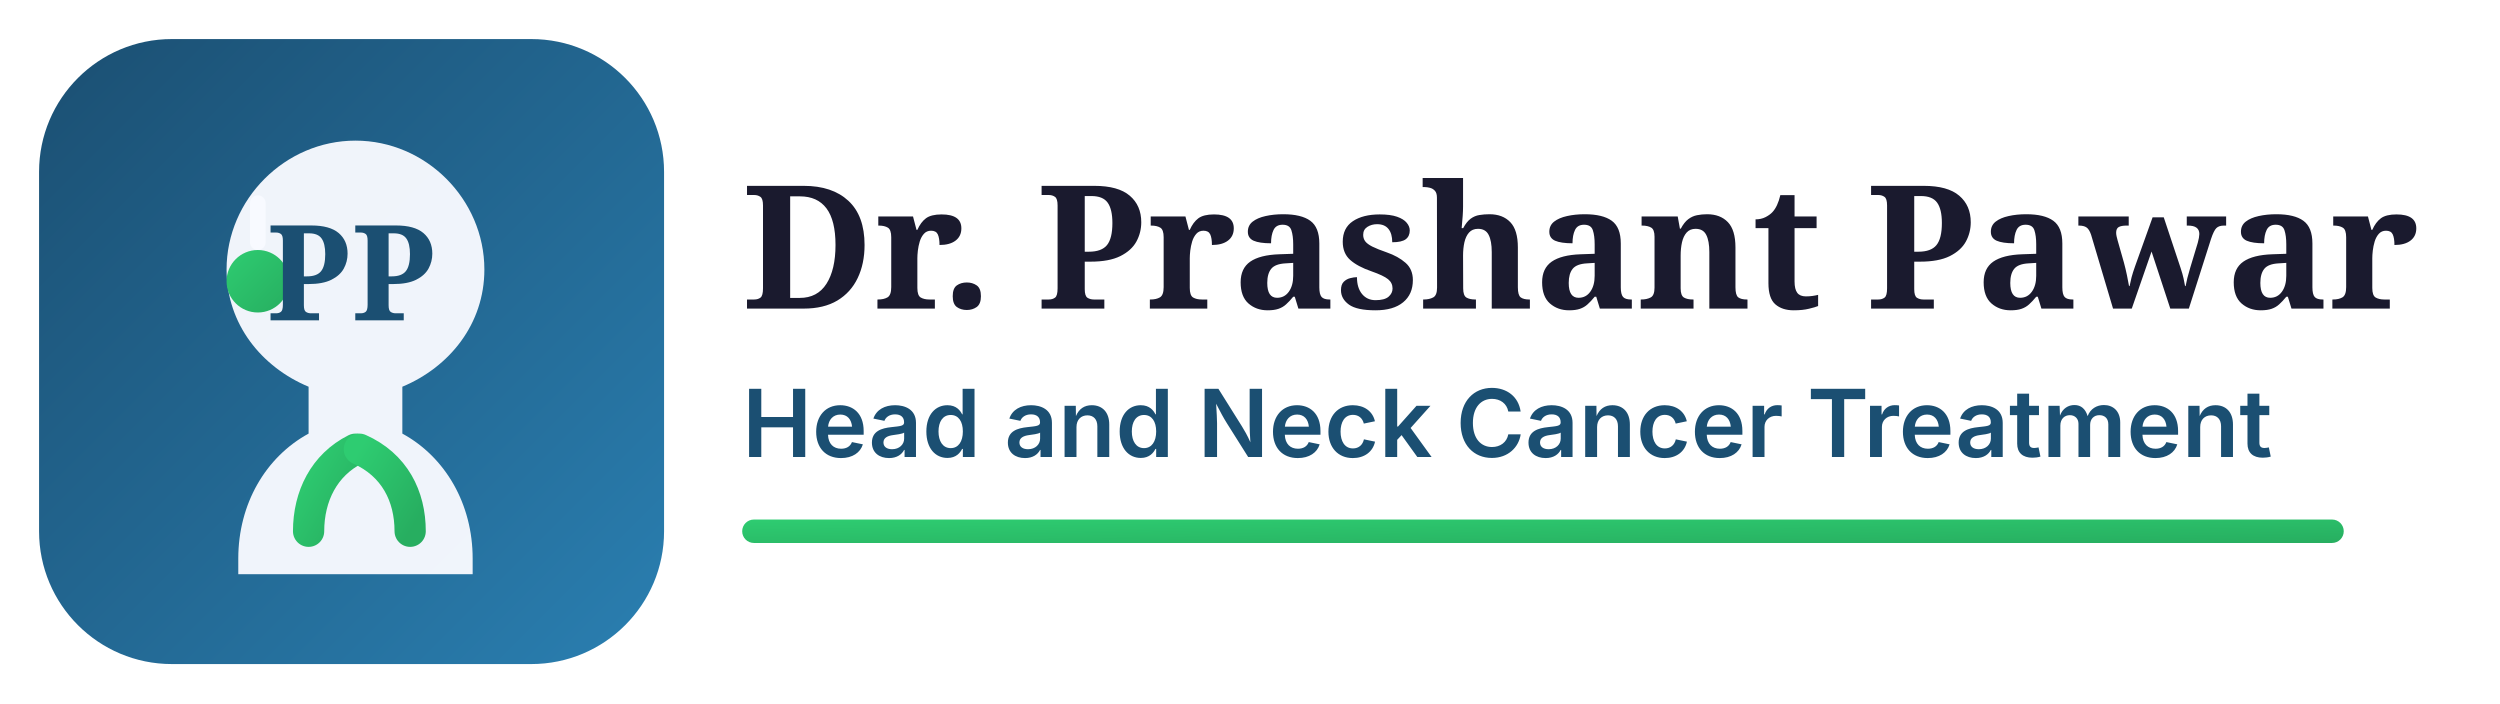
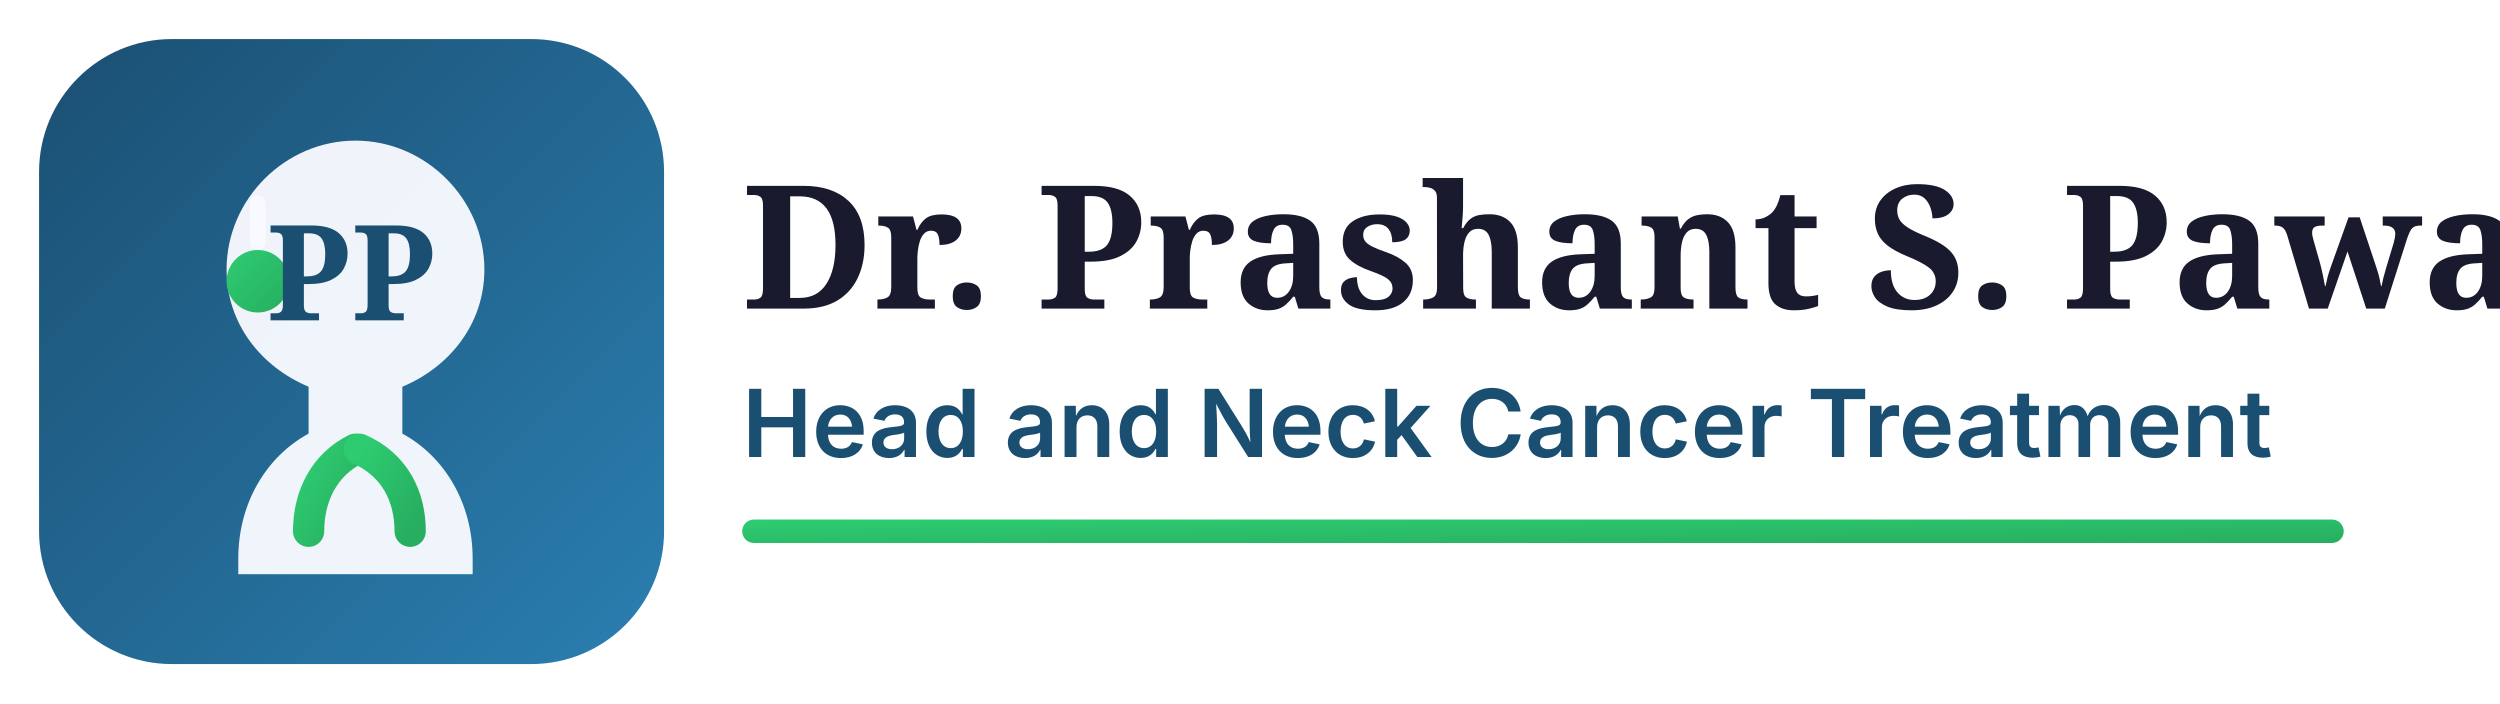
<svg xmlns="http://www.w3.org/2000/svg" width="640" height="180" viewBox="0 0 640 180" fill="none" role="img" aria-labelledby="title desc">
  <defs>
    <linearGradient id="bg" x1="0" y1="0" x2="1" y2="1">
      <stop offset="0" stop-color="#1B4F72" />
      <stop offset="1" stop-color="#2A7FB1" />
    </linearGradient>
    <linearGradient id="accent" x1="0" y1="0" x2="1" y2="1">
      <stop offset="0" stop-color="#2ECC71" />
      <stop offset="1" stop-color="#27AE60" />
    </linearGradient>
  </defs>
  <g transform="translate(10,10)">
    <rect x="0" y="0" width="160" height="160" rx="34" fill="url(#bg)" />
    <path d="M81 26C63 26 48 41 48 59C48 73 57 84 69 89V101C58 107 51 119 51 133V137H111V133C111 119 104 107 93 101V89C105 84 114 73 114 59C114 41 99 26 81 26Z" fill="#F8FAFF" fill-opacity="0.96" />
    <path d="M81 105C73 109 69 117 69 126" stroke="url(#accent)" stroke-width="8" stroke-linecap="round" />
    <path d="M82 105C91 109 95 117 95 126" stroke="url(#accent)" stroke-width="8" stroke-linecap="round" />
    <circle cx="56" cy="62" r="8" fill="url(#accent)" />
    <path d="M56 52V42" stroke="#F8FAFF" stroke-width="4" stroke-linecap="round" />
    <text x="80" y="72" text-anchor="middle" font-family="Playfair Display, Georgia, serif" font-size="34" font-weight="700" fill="#1B4F72">PP</text>
  </g>
  <g transform="translate(190,35)">
    <text x="0" y="44" font-family="Playfair Display, Georgia, serif" font-size="44" font-weight="700" fill="#1A1A2E">
-       Dr. Prashant Pawar
+       Dr. Prashant S. Pawar
    </text>
    <text x="0" y="82" font-family="Inter, Segoe UI, Arial, sans-serif" font-size="24" font-weight="600" fill="#1B4F72">
      Head and Neck Cancer Treatment
    </text>
    <rect x="0" y="98" width="410" height="6" rx="3" fill="url(#accent)" />
  </g>
</svg>
